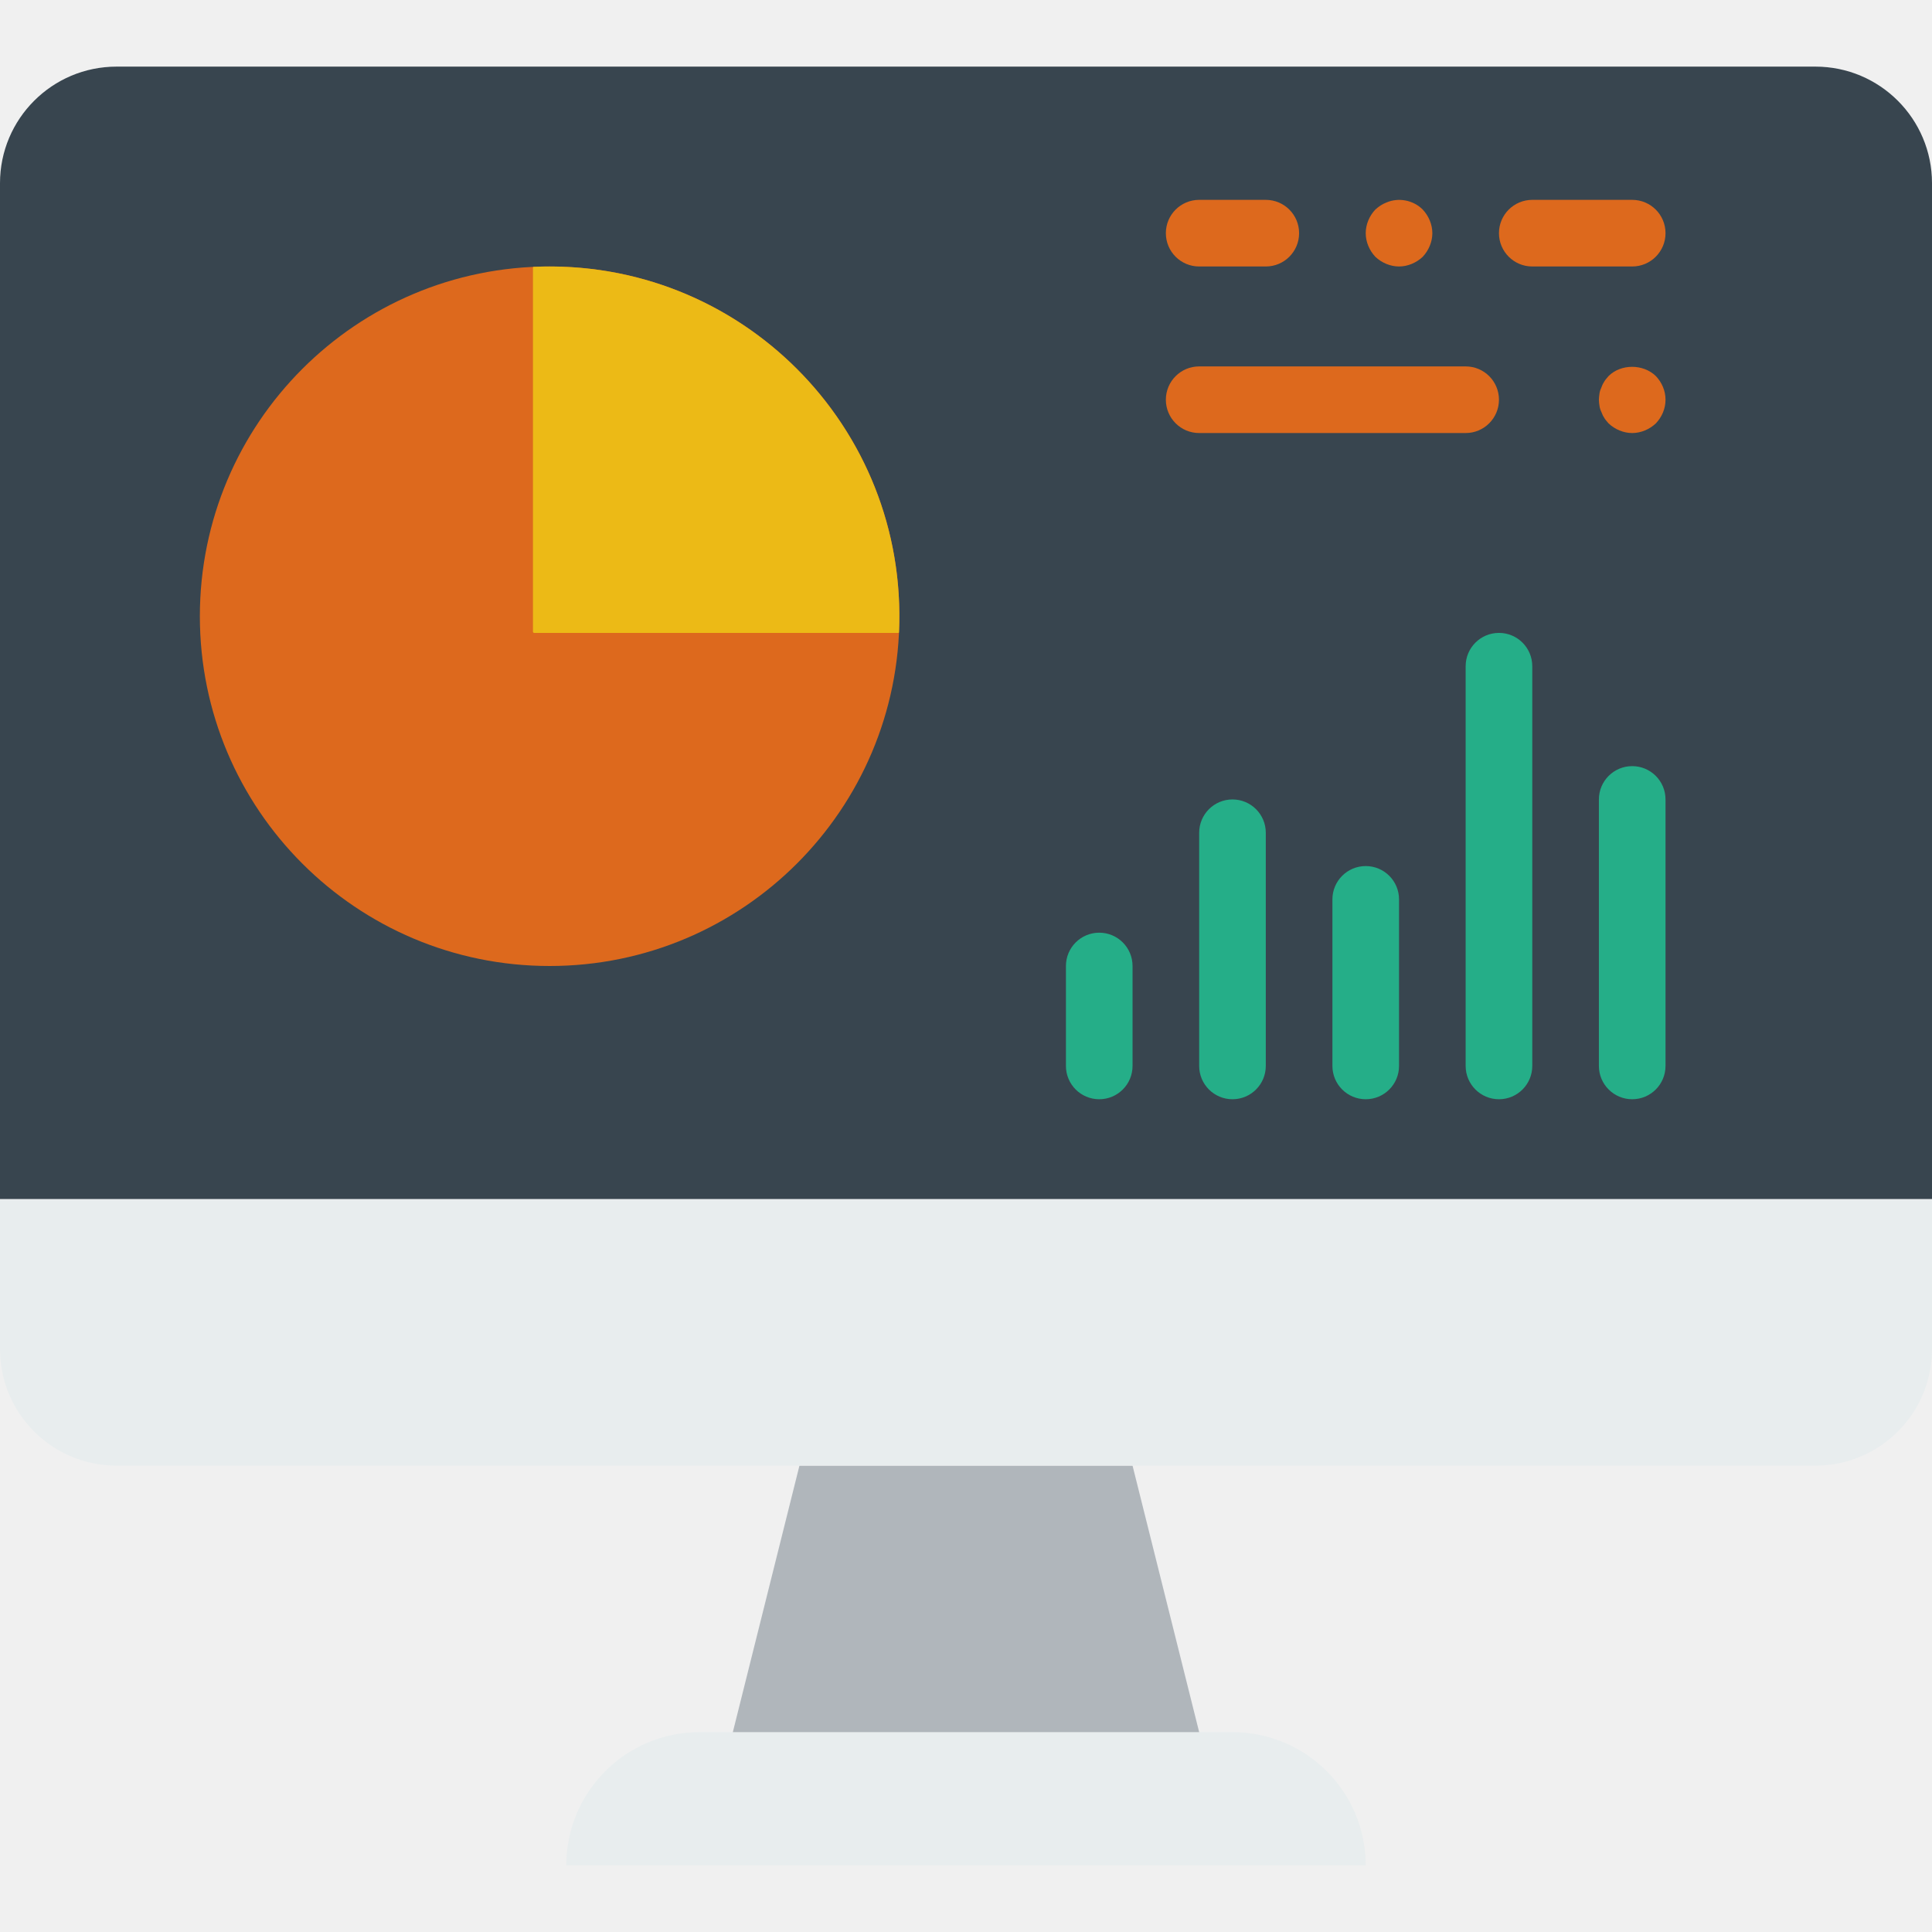
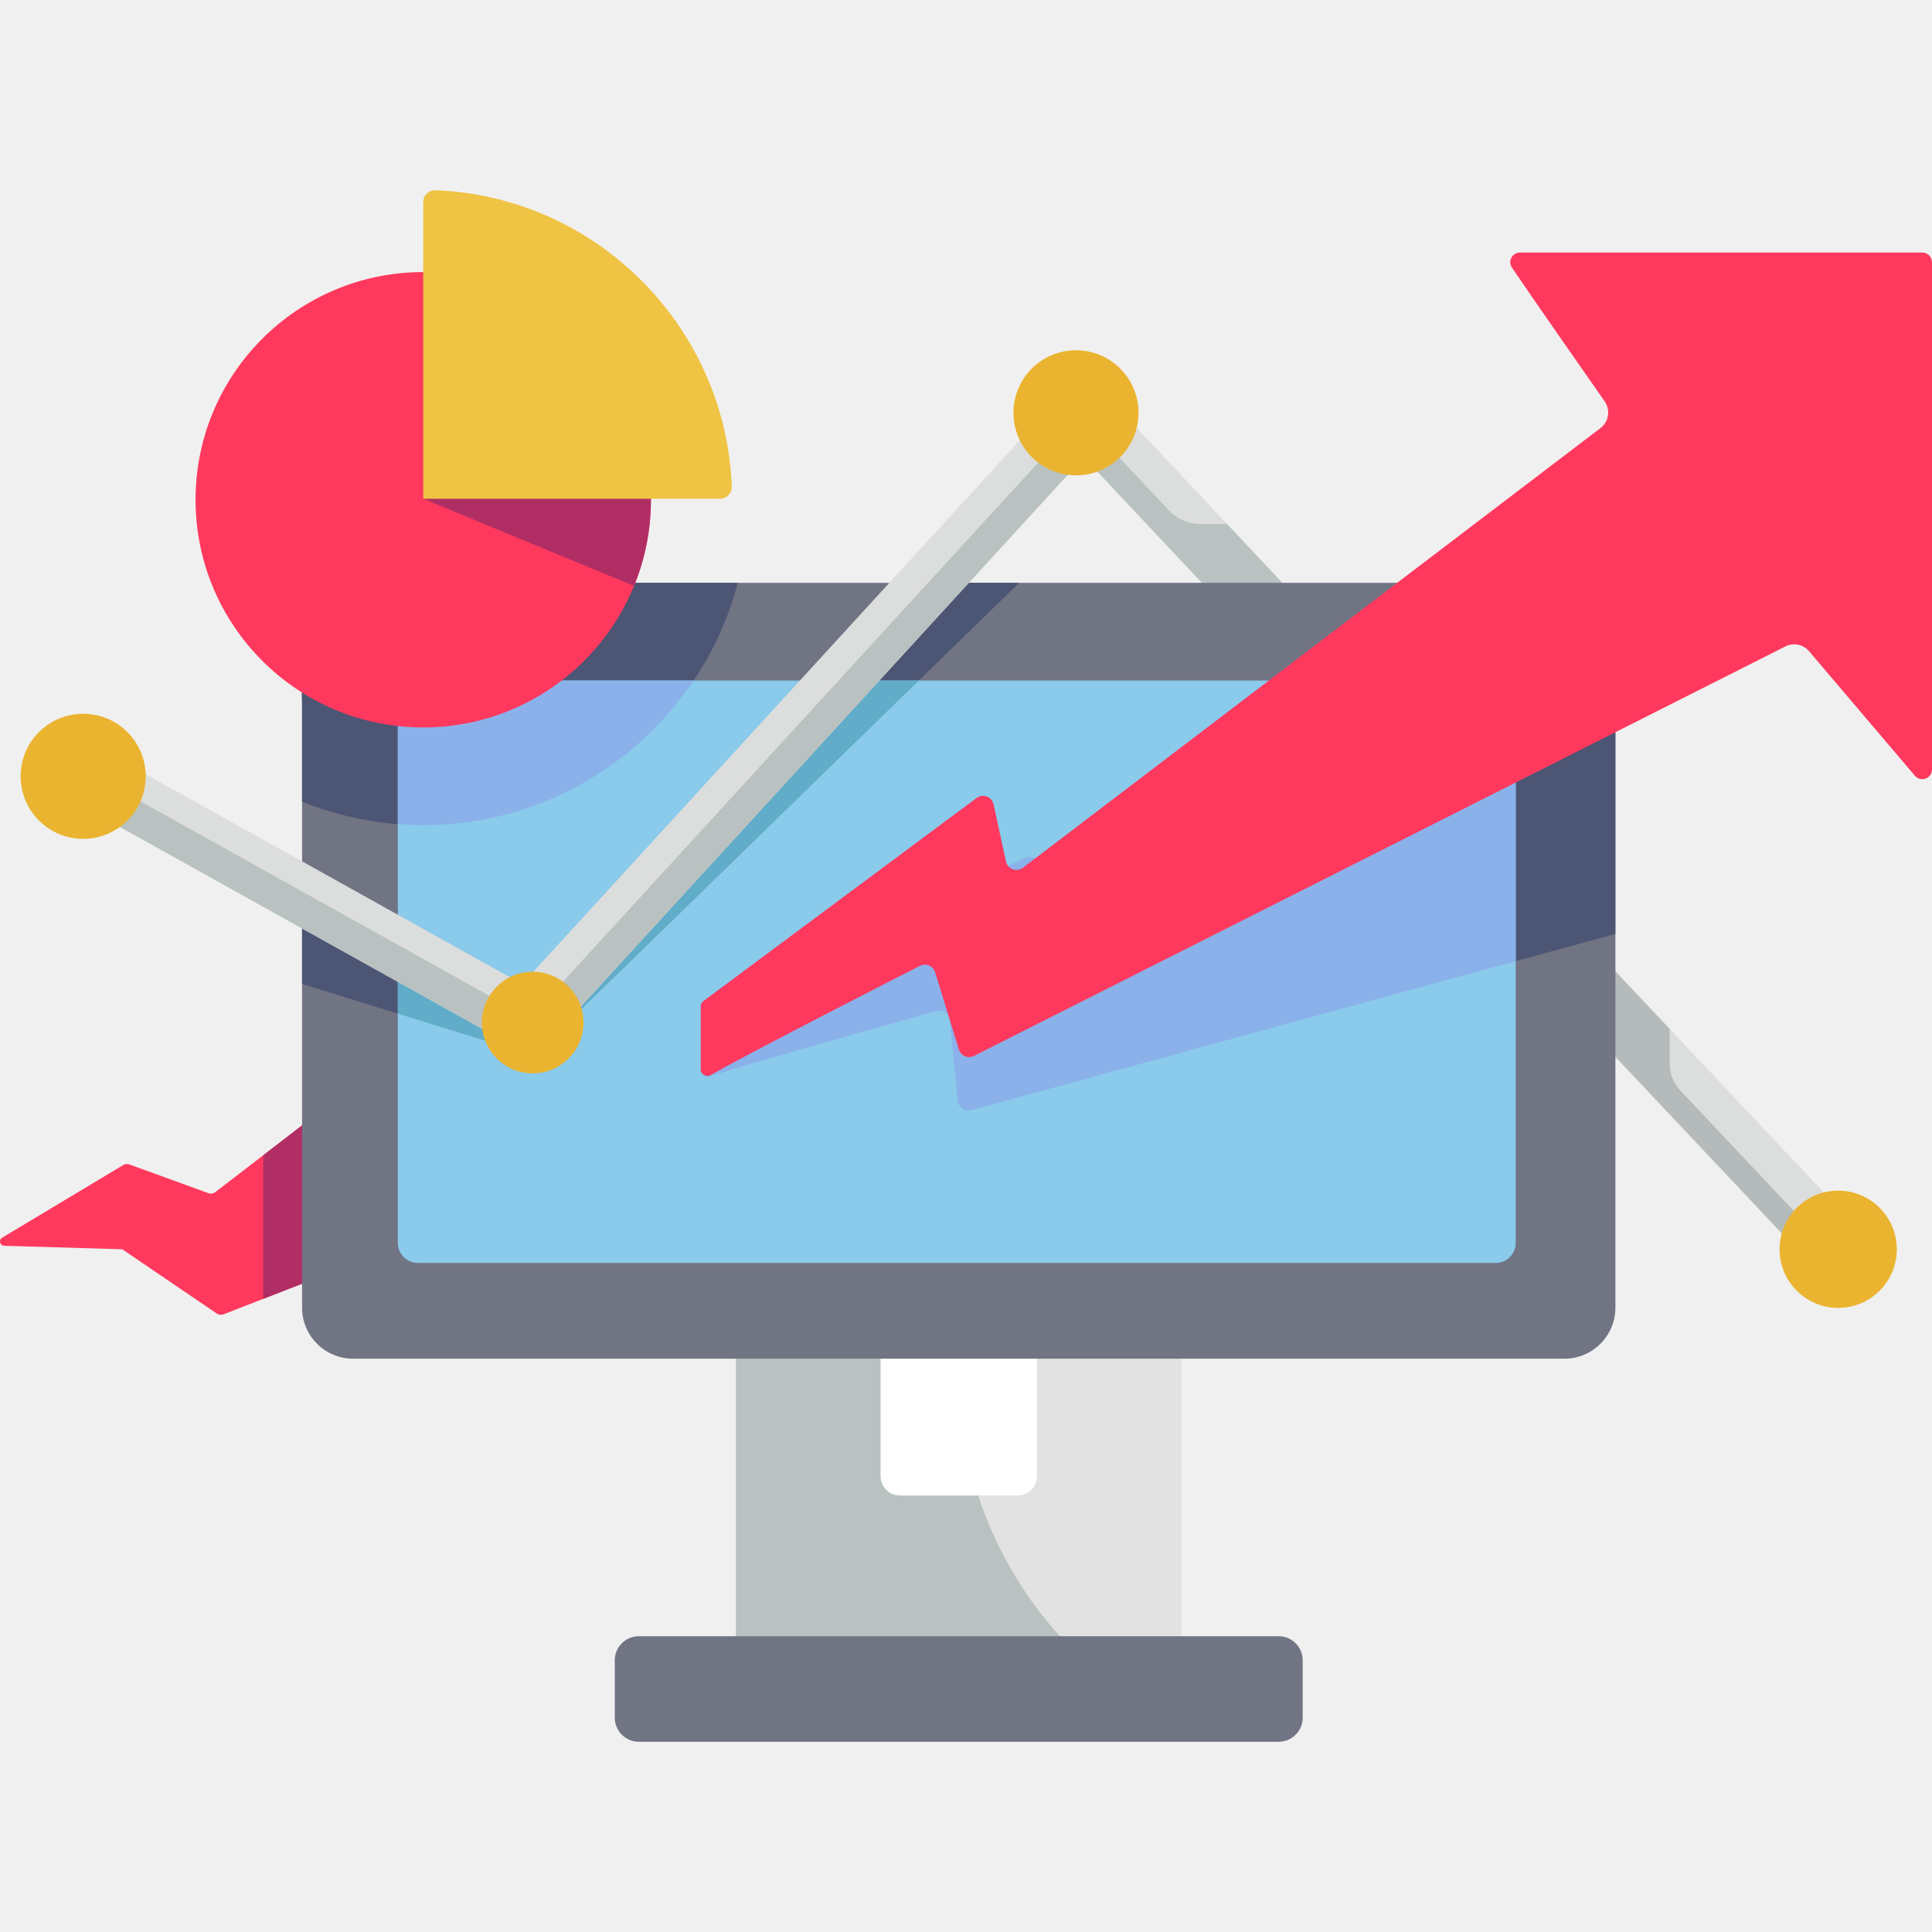
- <svg xmlns="http://www.w3.org/2000/svg" version="1.1" id="Layer_1" x="0px" y="0px" viewBox="0 0 512 512" style="enable-background:new 0 0 512 512;" xml:space="preserve">
+ <svg xmlns="http://www.w3.org/2000/svg" version="1.1" id="Capa_1" x="0px" y="0px" viewBox="0 0 511.999 511.999" style="enable-background:new 0 0 511.999 511.999;" xml:space="preserve">
+   <path style="fill:#FF395E;" d="M83.157,295.849v43.143l-23.922,9.32c-0.587,0.229-1.25,0.154-1.772-0.201l-25.062-17.043  l-31.279-0.92c-1.153-0.034-1.549-1.551-0.56-2.144l32.093-19.255c0.495-0.297,1.097-0.355,1.64-0.157l20.943,7.616  c0.615,0.224,1.303,0.117,1.822-0.282L83.157,295.849z" />
+   <polygon style="fill:#B12E65;" points="69.733,344.222 83.157,338.992 83.157,295.849 69.733,306.175 " />
+   <rect x="195.029" y="350.158" style="fill:#E2E2E3;" width="118.087" height="93.361" />
+   <path style="fill:#B9C1C1;" d="M195.029,350.161v93.364h96.06l-2.94-2.659c-21.697-19.626-34.076-47.515-34.076-76.772v-13.933  L195.029,350.161L195.029,350.161z" />
+   <path style="fill:#FFFFFF;" d="M274.79,354.892v36.307c0,2.838-2.289,5.127-5.127,5.127h-31.179c-2.838,0-5.127-2.289-5.127-5.127  v-36.307H274.79z" />
+   <path style="fill:#DCDDDD;" d="M481.962,333.657c-2.139,0-4.27-0.878-5.805-2.602l-62.151-65.941  c-2.854-3.205-2.569-8.115,0.635-10.969c3.204-2.853,8.114-2.569,10.969,0.635l62.151,65.941c2.854,3.205,2.569,8.115-0.635,10.969  C485.645,333.009,483.801,333.657,481.962,333.657z" />
+   <path style="fill:#B5BABA;" d="M486.479,329.14c-2.139,0-4.27-0.878-5.805-2.602l-35.335-37.49c-1.857-1.97-2.891-4.575-2.891-7.283  v-9.119l-16.839-17.865c-2.365-2.655-6.138-3.298-9.186-1.82c-0.005,0.003-0.011,0.006-0.017,0.008  c-0.2,0.097-0.397,0.201-0.59,0.317c-0.052,0.031-0.102,0.067-0.153,0.099c-0.148,0.094-0.296,0.186-0.44,0.291  c-0.2,0.145-0.394,0.3-0.582,0.468c-3.204,2.853-3.489,7.764-0.635,10.969l62.151,65.941c1.535,1.724,3.665,2.602,5.805,2.602  c1.838,0,3.684-0.648,5.164-1.967c0.969-0.863,1.667-1.915,2.096-3.051C488.338,328.973,487.407,329.14,486.479,329.14z" />
+   <path style="fill:#DCDDDD;" d="M336.453,169.993c-2.139,0-4.27-0.878-5.805-2.602l-42.1-44.841  c-2.854-3.205-2.569-8.115,0.635-10.969c3.204-2.853,8.114-2.569,10.969,0.635l42.1,44.841c2.854,3.205,2.569,8.115-0.635,10.969  C340.136,169.344,338.29,169.993,336.453,169.993z" />
+   <path style="fill:#B9C1C1;" d="M342.848,166.618c0.046-0.066,0.09-0.132,0.134-0.199c0.147-0.228,0.282-0.462,0.402-0.701  c0.011-0.024,0.026-0.046,0.037-0.069c0.14-0.285,0.262-0.577,0.365-0.874l0,0l0,0c0.892-2.573,0.406-5.539-1.534-7.717  l-17.059-18.171h-6.898c-3.276,0-6.407-1.355-8.649-3.744l-16.315-17.376c-1.941-2.179-2.426-5.147-1.532-7.721  c-0.937,0.325-1.828,0.835-2.614,1.535c-3.204,2.853-3.489,7.764-0.635,10.969l15.339,16.337l0,0l26.761,28.503  c1.535,1.724,3.665,2.602,5.805,2.602c1.838,0,3.684-0.648,5.164-1.967c0.235-0.209,0.45-0.432,0.653-0.662  c0.057-0.064,0.109-0.131,0.163-0.196C342.58,166.989,342.719,166.807,342.848,166.618z" />
+   <path style="fill:#717483;" d="M427.578,154.455H167.579H79.532l0.518,32.284v159.793c0,7.479,6.06,13.539,13.539,13.539h320.969  c7.479,0,13.539-6.06,13.539-13.539V194.045L427.578,154.455z" />
  <g>
-     <path style="fill:#38454F;" d="M512,317.793H0V48.552c0-17.064,13.833-30.897,30.897-30.897h450.207   c17.064,0,30.897,13.833,30.897,30.897V317.793z" />
-     <path style="fill:#E8EDEE;" d="M361.931,494.345H150.069c0-19.5,15.81-35.31,35.31-35.31h141.241   C346.121,459.034,361.931,474.845,361.931,494.345" />
-     <polygon style="fill:#B0B6BB;" points="317.793,459.034 194.207,459.034 211.862,388.414 300.138,388.414  " />
-     <path style="fill:#E8EDEE;" d="M481.103,388.414H30.897C13.833,388.414,0,374.581,0,357.517v-39.724h512v39.724   C512,374.581,498.167,388.414,481.103,388.414" />
-     <g>
-       <path style="fill:#25AE88;" d="M291.31,291.31c-4.882,0-8.828-3.955-8.828-8.828V256c0-4.873,3.946-8.828,8.828-8.828    c4.882,0,8.828,3.955,8.828,8.828v26.483C300.138,287.356,296.192,291.31,291.31,291.31" />
-       <path style="fill:#25AE88;" d="M326.621,291.31c-4.882,0-8.828-3.955-8.828-8.828V220.69c0-4.873,3.946-8.828,8.828-8.828    c4.882,0,8.828,3.955,8.828,8.828v61.793C335.448,287.356,331.502,291.31,326.621,291.31" />
-       <path style="fill:#25AE88;" d="M361.931,291.31c-4.882,0-8.828-3.955-8.828-8.828v-44.138c0-4.873,3.946-8.828,8.828-8.828    c4.882,0,8.828,3.955,8.828,8.828v44.138C370.759,287.356,366.813,291.31,361.931,291.31" />
-       <path style="fill:#25AE88;" d="M397.241,291.31c-4.882,0-8.828-3.955-8.828-8.828V176.552c0-4.873,3.946-8.828,8.828-8.828    c4.882,0,8.828,3.955,8.828,8.828v105.931C406.069,287.356,402.123,291.31,397.241,291.31" />
-       <path style="fill:#25AE88;" d="M432.552,291.31c-4.882,0-8.828-3.955-8.828-8.828v-70.621c0-4.873,3.946-8.828,8.828-8.828    c4.882,0,8.828,3.955,8.828,8.828v70.621C441.379,287.356,437.433,291.31,432.552,291.31" />
-     </g>
-     <path style="fill:#DD691D;" d="M238.345,163.31c0,51.191-41.498,92.69-92.69,92.69s-92.69-41.498-92.69-92.69   s41.498-92.69,92.69-92.69S238.345,112.119,238.345,163.31" />
-     <path style="fill:#ECBA16;" d="M141.362,70.718c-0.044,0.044-0.071,0.079-0.124,0.124v96.556c0,0.185,0.15,0.327,0.327,0.327   h96.556c0.044-0.044,0.079-0.071,0.124-0.124C240.708,113.02,195.943,68.255,141.362,70.718" />
-     <g>
-       <path style="fill:#DD691D;" d="M388.414,114.759h-70.621c-4.882,0-8.828-3.955-8.828-8.828c0-4.873,3.946-8.828,8.828-8.828    h70.621c4.882,0,8.828,3.955,8.828,8.828C397.241,110.804,393.295,114.759,388.414,114.759" />
-       <path style="fill:#DD691D;" d="M432.552,114.759c-2.295,0-4.599-0.971-6.268-2.56c-0.353-0.441-0.794-0.883-1.059-1.324    c-0.353-0.53-0.618-1.059-0.794-1.589c-0.265-0.53-0.441-1.059-0.53-1.589c-0.088-0.618-0.177-1.236-0.177-1.766    c0-0.53,0.088-1.148,0.177-1.766c0.088-0.53,0.265-1.059,0.53-1.589c0.177-0.53,0.441-1.059,0.794-1.589    c0.265-0.441,0.706-0.883,1.059-1.324c3.266-3.266,9.181-3.266,12.535,0c1.589,1.677,2.56,3.884,2.56,6.268    c0,2.383-0.971,4.59-2.56,6.268C437.142,113.788,434.847,114.759,432.552,114.759" />
-       <path style="fill:#DD691D;" d="M432.552,70.621h-26.483c-4.882,0-8.828-3.955-8.828-8.828s3.946-8.828,8.828-8.828h26.483    c4.882,0,8.828,3.955,8.828,8.828S437.433,70.621,432.552,70.621" />
-       <path style="fill:#DD691D;" d="M335.448,70.621h-17.655c-4.882,0-8.828-3.955-8.828-8.828s3.946-8.828,8.828-8.828h17.655    c4.882,0,8.828,3.955,8.828,8.828S340.33,70.621,335.448,70.621" />
-       <path style="fill:#DD691D;" d="M370.759,70.621c-2.295,0-4.599-0.971-6.268-2.56c-1.598-1.677-2.56-3.972-2.56-6.268    c0-2.295,0.962-4.59,2.56-6.268c0.883-0.794,1.766-1.412,2.913-1.854c3.266-1.412,7.15-0.618,9.622,1.854    c1.589,1.677,2.56,3.972,2.56,6.268c0,2.295-0.971,4.59-2.56,6.268C375.349,69.65,373.054,70.621,370.759,70.621" />
-     </g>
+     <path style="fill:#4C5574;" d="M167.579,154.455H79.532l0.518,32.284v25.709c9.933,4,20.764,6.225,32.111,6.225   c39.942,0,73.618-27.301,83.374-64.219H167.579z" />
+     <path style="fill:#4C5574;" d="M134.316,277.573c1.254,0.355,2.522,0.381,3.715,0.129c2.734-0.577,5.063-2.612,5.877-5.487   c1.169-4.128-1.229-8.423-5.356-9.592l-58.503-18.138v16.263L134.316,277.573z" />
+     <path style="fill:#4C5574;" d="M247.816,154.455L139.065,260.377c-3.088,2.979-3.176,7.897-0.197,10.985   c1.413,1.465,3.261,2.254,5.144,2.362c2.087,0.12,4.217-0.599,5.841-2.165l120.231-117.104L247.816,154.455L247.816,154.455z" />
+     <path style="fill:#4C5574;" d="M428.096,194.045l-0.231-17.619l-147.814,71.477c-1.878,0.907-4.063-0.441-4.092-2.527   l-0.213-15.484c-0.029-2.071-2.187-3.421-4.062-2.541l-81.649,38.327c-0.507,0.238-0.871,0.701-0.983,1.25l-3.311,16.306   c-0.269,1.329,0.994,2.459,2.283,2.035c10.936-3.59,48.732-14.151,60.103-17.316c1.706-0.474,3.42,0.706,3.594,2.468l2.1,21.306   c0.173,1.757,1.886,2.936,3.589,2.469l170.683-46.705v-53.448H428.096z" />
+   </g>
+   <path style="fill:#8ACAEB;" d="M396.388,180.351H110.721c-2.923,0-5.293,2.37-5.293,5.293V329.4c0,2.923,2.37,5.293,5.293,5.293  h285.667c2.923,0,5.293-2.37,5.293-5.293V185.645C401.681,182.721,399.311,180.351,396.388,180.351z" />
+   <path style="fill:#8BB1EA;" d="M110.721,180.351c-2.923,0-5.293,2.37-5.293,5.293v32.742c2.224,0.174,4.465,0.287,6.733,0.287  c29.831,0,56.163-15.232,71.649-38.322L110.721,180.351L110.721,180.351z" />
+   <g>
+     <path style="fill:#61ACC8;" d="M138.552,262.624l-33.124-10.269v16.263l28.888,8.957c1.254,0.355,2.522,0.381,3.715,0.129   c2.734-0.577,5.063-2.612,5.877-5.487C145.079,268.089,142.681,263.793,138.552,262.624z" />
+     <path style="fill:#61ACC8;" d="M221.229,180.351l-82.164,80.027c-3.088,2.979-3.176,7.897-0.197,10.985   c1.413,1.465,3.261,2.254,5.144,2.362c2.087,0.12,4.217-0.599,5.841-2.165l93.644-91.208h-22.269V180.351z" />
+   </g>
+   <path style="fill:#8BB1EA;" d="M401.681,189.088l-121.631,58.816c-1.878,0.907-4.063-0.441-4.092-2.527l-0.213-15.484  c-0.029-2.071-2.187-3.421-4.062-2.541l-81.649,38.327c-0.507,0.238-0.871,0.701-0.983,1.25l-3.311,16.306  c-0.269,1.329,0.994,2.459,2.283,2.035c10.936-3.59,48.732-14.151,60.103-17.316c1.706-0.474,3.42,0.706,3.594,2.468l2.1,21.306  c0.173,1.757,1.886,2.936,3.589,2.469l144.269-39.477v-65.634H401.681z" />
+   <path style="fill:#717483;" d="M345.228,439.998v15.206c0,3.522-2.859,6.381-6.381,6.381H169.299c-3.522,0-6.381-2.859-6.381-6.381  v-15.206c0-3.522,2.859-6.381,6.381-6.381h169.548C342.369,433.617,345.228,436.476,345.228,439.998z" />
+   <path style="fill:#FF395E;" d="M511.999,69.495V203.92c0,2.391-2.978,3.485-4.527,1.664l-28.057-33.008  c-1.547-1.819-4.137-2.343-6.268-1.267L258.124,279.825c-1.577,0.796-3.49-0.019-4.009-1.706l-6.296-20.462  c-0.521-1.693-2.436-2.509-4.014-1.704c-10.515,5.364-45.453,23.232-55.456,28.927c-1.179,0.671-2.642-0.185-2.642-1.541V266.7  c0-0.56,0.265-1.087,0.715-1.421l72.391-53.804c1.663-1.236,4.046-0.342,4.486,1.682l3.29,15.133  c0.443,2.038,2.853,2.926,4.512,1.663l153.045-116.511c2.206-1.68,2.697-4.798,1.108-7.071  c-5.802-8.301-18.934-27.124-24.572-35.441c-1.156-1.704,0.064-4.001,2.123-4.001c19.365,0,92.04,0,106.634,0  C510.857,66.926,511.999,68.076,511.999,69.495z" />
+   <path style="fill:#DCDDDD;" d="M137.014,276.686c-1.219,0-2.455-0.287-3.608-0.894l-105.06-58.562  c-3.798-1.996-5.258-6.694-3.262-10.491s6.695-5.258,10.491-3.262l105.06,58.562c3.798,1.996,5.258,6.694,3.262,10.491  C142.509,275.175,139.808,276.686,137.014,276.686z" />
+   <path style="fill:#B9C1C1;" d="M137.014,266.88c-1.219,0-2.455-0.287-3.608-0.894l-105.06-58.562  c-0.959-0.504-1.768-1.182-2.411-1.973c-0.319,0.394-0.606,0.822-0.85,1.289c-1.996,3.798-0.537,8.495,3.262,10.491l105.06,58.562  c1.154,0.606,2.39,0.894,3.608,0.894c2.794,0,5.493-1.511,6.883-4.156c1.495-2.843,1.051-6.191-0.861-8.532  C141.543,265.84,139.317,266.88,137.014,266.88z" />
+   <path style="fill:#DCDDDD;" d="M144.271,273.578c-1.886,0-3.777-0.683-5.27-2.063c-3.151-2.913-3.345-7.828-0.432-10.978  l134.661-147.091c2.912-3.152,7.827-3.346,10.978-0.432c3.151,2.913,3.345,7.828,0.432,10.978L149.978,271.082  C148.447,272.739,146.361,273.578,144.271,273.578z" />
+   <path style="fill:#B9C1C1;" d="M284.206,113.013c-0.99-0.916-2.155-1.524-3.377-1.829c0.619,2.46,0.028,5.174-1.822,7.176  L144.346,265.451c-1.531,1.657-3.616,2.496-5.708,2.496c-0.637,0-1.273-0.085-1.896-0.241c0.354,1.414,1.106,2.746,2.257,3.809  c1.494,1.381,3.385,2.063,5.27,2.063c2.091,0,4.177-0.839,5.708-2.496l134.661-147.091  C287.55,120.841,287.357,115.926,284.206,113.013z" />
+   <path style="fill:#EAB430;" d="M487.139,315.53c8.577,0,15.538,6.961,15.538,15.538c0,8.577-6.961,15.538-15.538,15.538  c-8.577,0-15.538-6.961-15.538-15.538C471.601,322.491,478.562,315.53,487.139,315.53z" />
+   <circle style="fill:#FF395E;" cx="112.161" cy="132.443" r="60.338" />
+   <path style="fill:#B12E65;" d="M135.135,76.645l-22.974,55.539l55.847,23.102c2.886-7.048,4.488-14.758,4.488-22.845  C172.497,107.254,157.06,85.683,135.135,76.645z" />
+   <path style="fill:#EFC343;" d="M190.784,132.184h-78.623V53.561c0-1.788,1.492-3.215,3.278-3.144  c42.521,1.683,76.806,35.969,78.489,78.489C194,130.692,192.571,132.184,190.784,132.184z" />
+   <g>
+     <path style="fill:#EAB430;" d="M22.042,189.156c9.157,0,16.574,7.417,16.574,16.574s-7.417,16.574-16.574,16.574   S5.469,214.887,5.469,205.73S12.885,189.156,22.042,189.156z" />
+     <circle style="fill:#EAB430;" cx="141.165" cy="270.988" r="13.466" />
+     <path style="fill:#EAB430;" d="M285.148,92.822c9.157,0,16.574,7.417,16.574,16.574s-7.417,16.574-16.574,16.574   c-9.157,0-16.574-7.417-16.574-16.574S275.991,92.822,285.148,92.822z" />
  </g>
  <g>
</g>
  <g>
</g>
  <g>
</g>
  <g>
</g>
  <g>
</g>
  <g>
</g>
  <g>
</g>
  <g>
</g>
  <g>
</g>
  <g>
</g>
  <g>
</g>
  <g>
</g>
  <g>
</g>
  <g>
</g>
  <g>
</g>
</svg>
